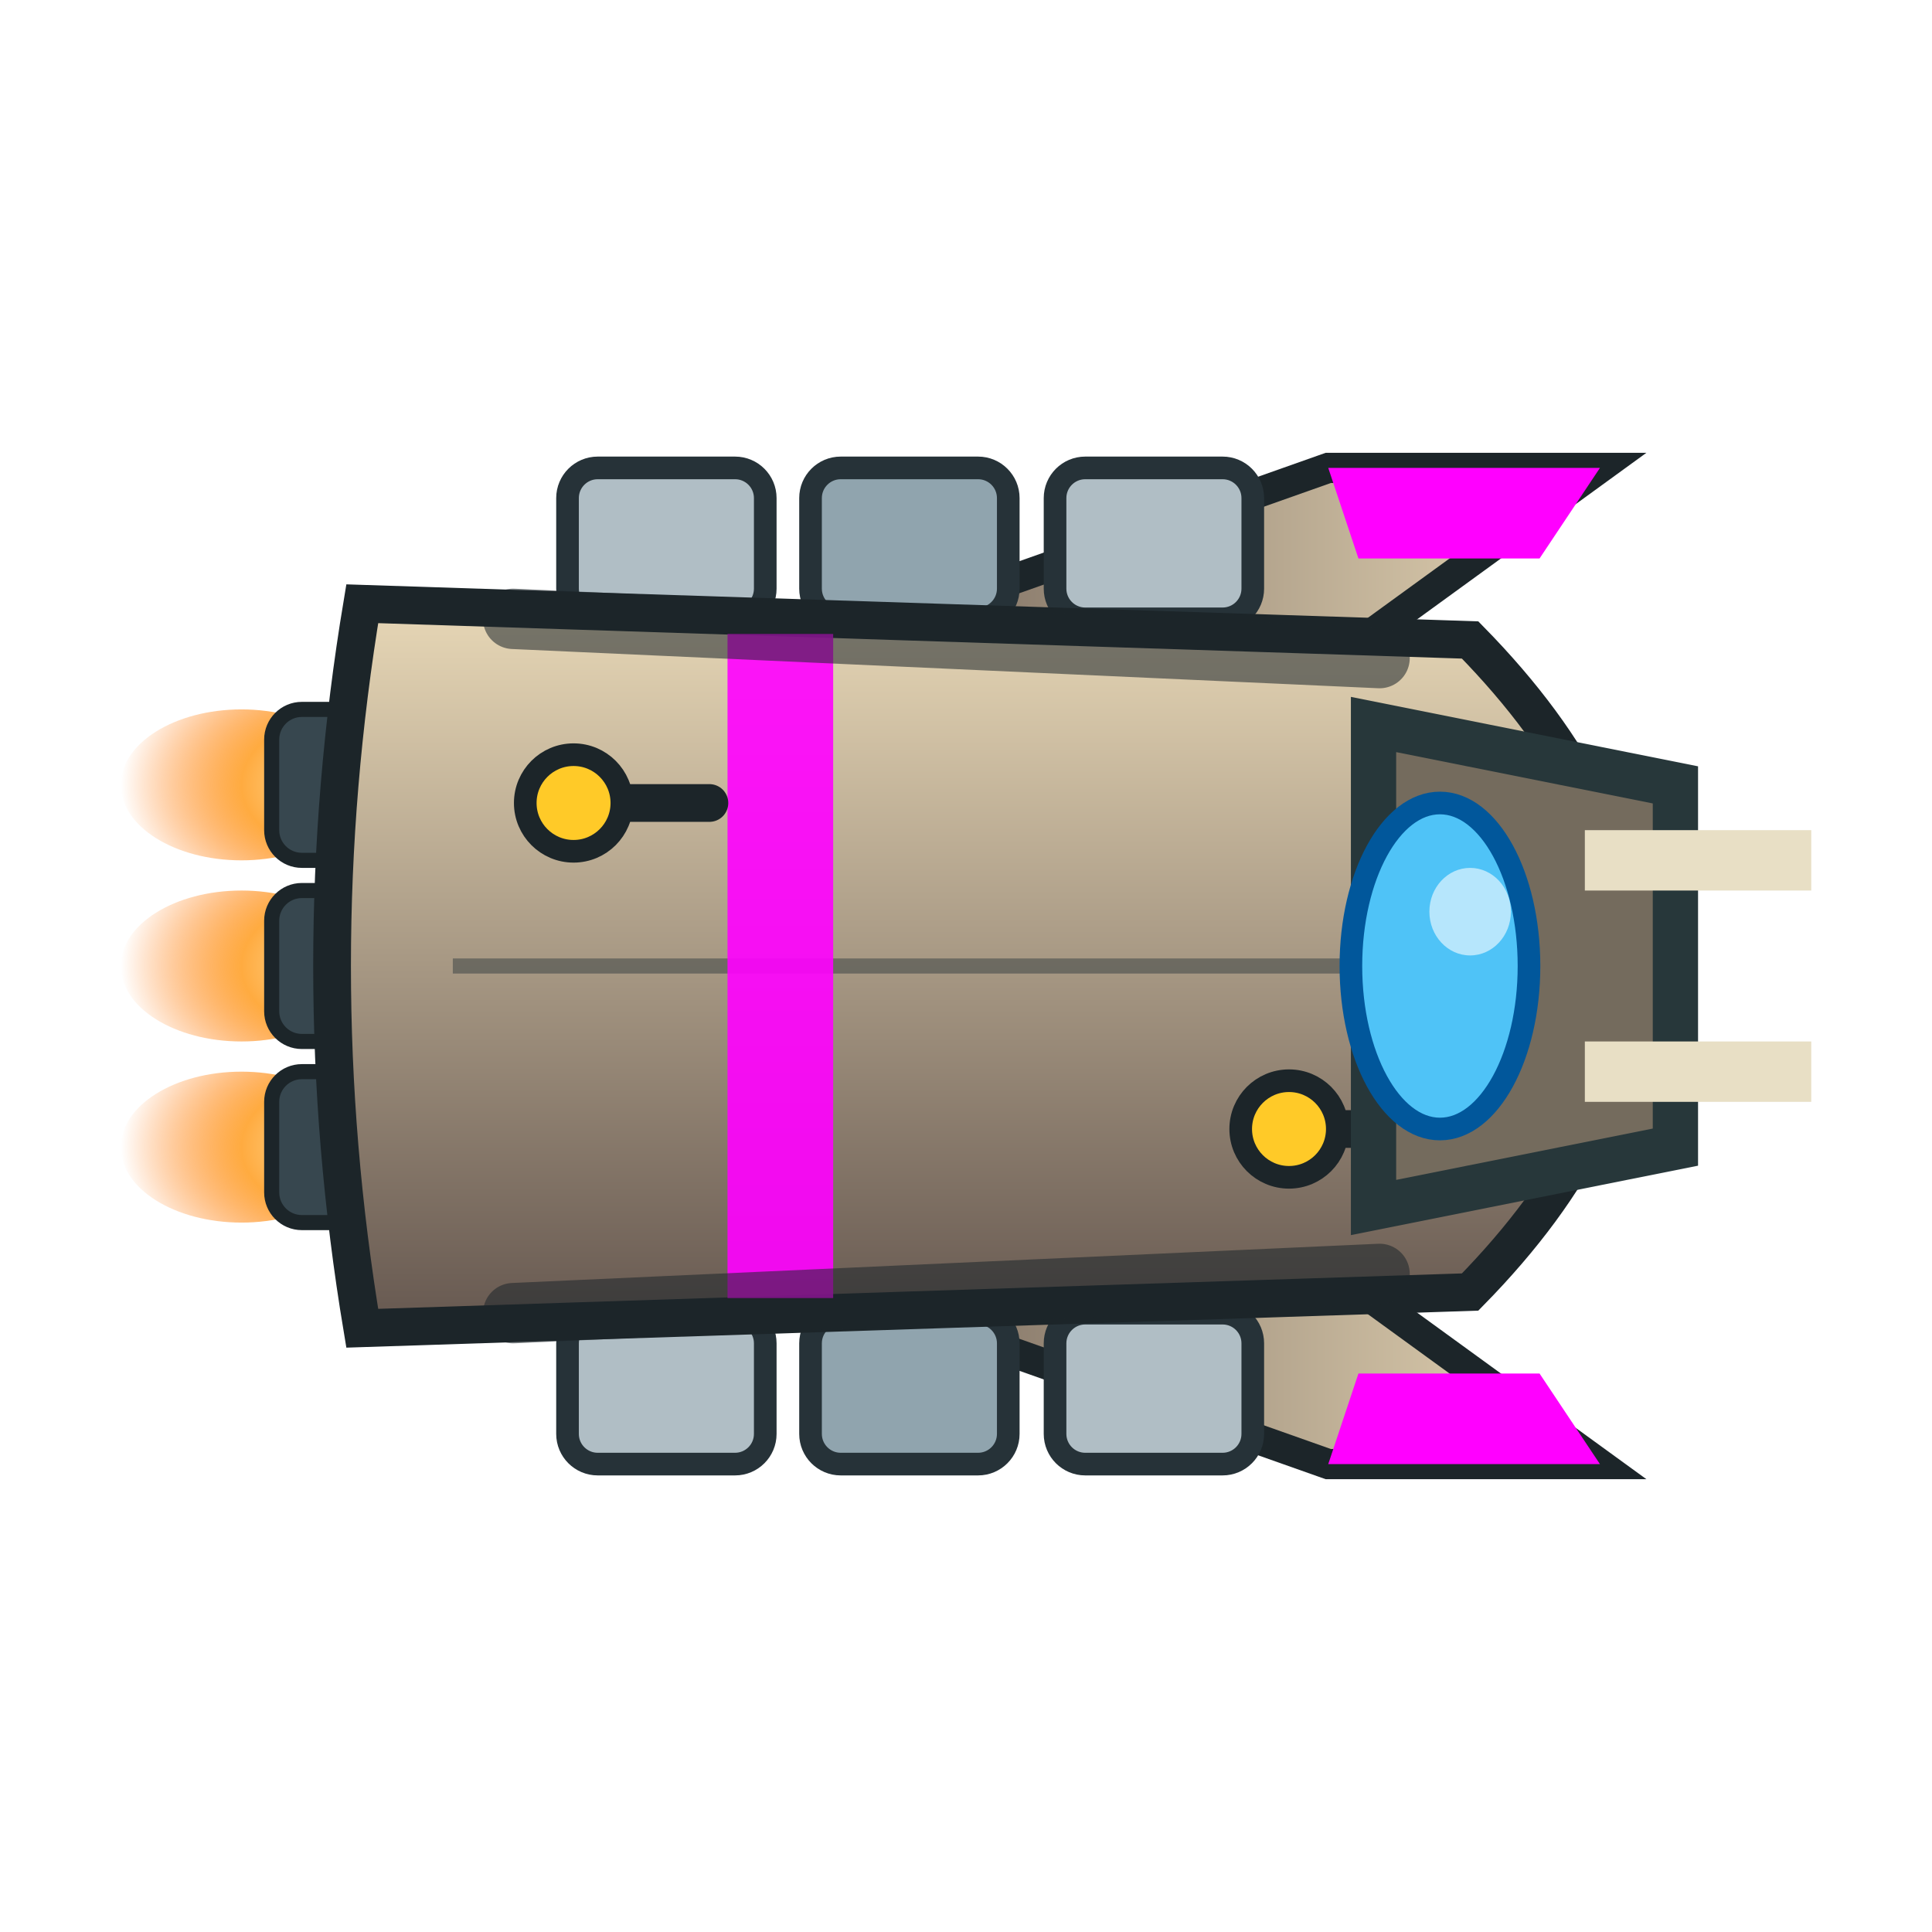
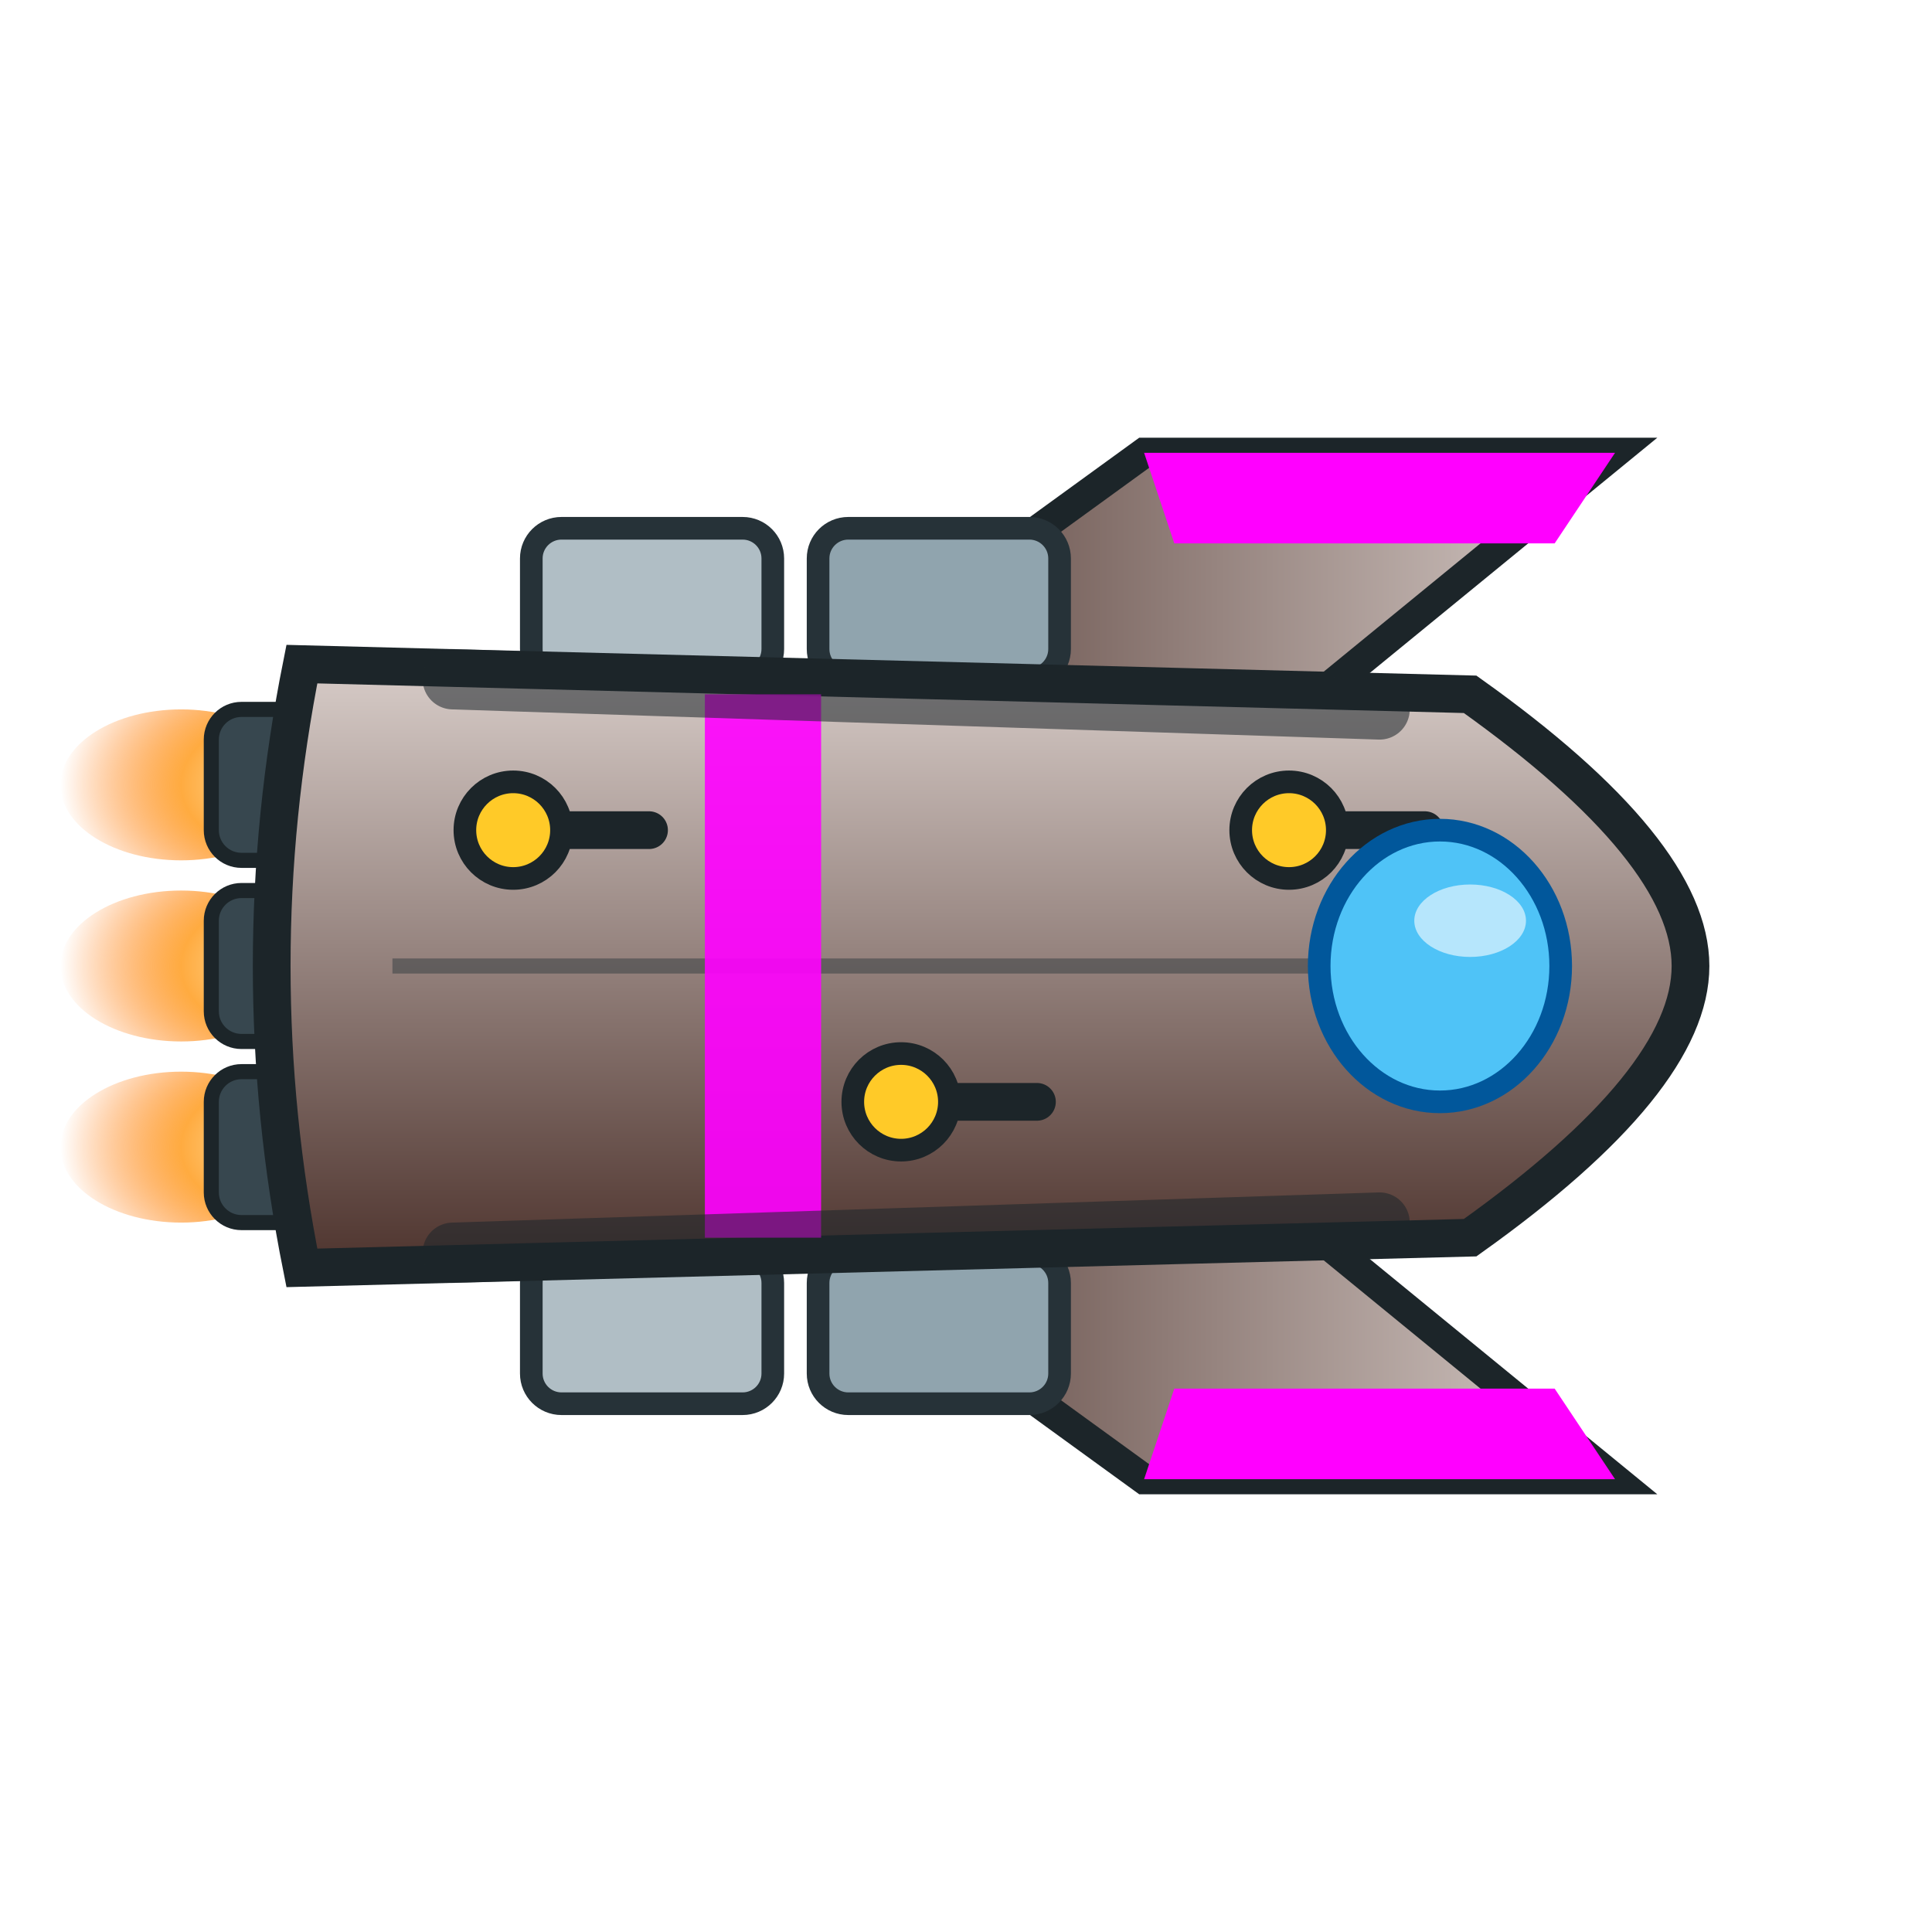
<svg xmlns="http://www.w3.org/2000/svg" viewBox="0 0 128 128">
  <defs>
    <linearGradient id="hull" x1="0" y1="0" x2="0" y2="1">
-       <stop offset="0" stop-color="#e7d7b6" />
-       <stop offset="1" stop-color="#665850" />
+       <stop offset="0" stop-color="#d7ccc8" />
+       <stop offset="1" stop-color="#4e342e" />
    </linearGradient>
    <linearGradient id="wing" x1="0" y1="0" x2="1" y2="0">
-       <stop offset="0" stop-color="#665850" />
-       <stop offset="1" stop-color="#e7d7b6" />
+       <stop offset="0" stop-color="#4e342e" />
+       <stop offset="1" stop-color="#d7ccc8" />
    </linearGradient>
    <radialGradient id="flame" cx="100%" cy="50%" r="100%">
      <stop offset="0" stop-color="#fff3c4" />
      <stop offset="0.5" stop-color="#ffab40" />
      <stop offset="1" stop-color="#ff6d00" stop-opacity="0" />
    </radialGradient>
  </defs>
-   <path d="M49 44.8 L87 44.8 L106 31 L88 31 Z" fill="url(#wing)" stroke="#1c2529" stroke-width="2" />
-   <path d="M88 31 L106 31 L102 37 L90 37 Z" fill="#ff00ff" />
-   <path d="M49 83.2 L87 83.2 L106 97 L88 97 Z" fill="url(#wing)" stroke="#1c2529" stroke-width="2" />
-   <path d="M88 97 L106 97 L102 91 L90 91 Z" fill="#ff00ff" />
-   <rect x="37.6" y="31" width="13.1" height="10" rx="2" fill="#b0bec5" stroke="#263238" stroke-width="1.5" />
-   <rect x="37.6" y="87" width="13.1" height="10" rx="2" fill="#b0bec5" stroke="#263238" stroke-width="1.5" />
-   <rect x="53.7" y="31" width="13.1" height="10" rx="2" fill="#90a4ae" stroke="#263238" stroke-width="1.5" />
-   <rect x="53.7" y="87" width="13.1" height="10" rx="2" fill="#90a4ae" stroke="#263238" stroke-width="1.5" />
-   <rect x="69.9" y="31" width="13.1" height="10" rx="2" fill="#b0bec5" stroke="#263238" stroke-width="1.5" />
-   <rect x="69.9" y="87" width="13.1" height="10" rx="2" fill="#b0bec5" stroke="#263238" stroke-width="1.5" />
-   <ellipse cx="16" cy="52" rx="8" ry="5" fill="url(#flame)" />
-   <rect x="18" y="47" width="9" height="10" rx="2" fill="#37474f" stroke="#1c2529" stroke-width="1" />
-   <ellipse cx="16" cy="64" rx="8" ry="5" fill="url(#flame)" />
-   <rect x="18" y="59" width="9" height="10" rx="2" fill="#37474f" stroke="#1c2529" stroke-width="1" />
-   <ellipse cx="16" cy="76" rx="8" ry="5" fill="url(#flame)" />
-   <rect x="18" y="71" width="9" height="10" rx="2" fill="#37474f" stroke="#1c2529" stroke-width="1" />
-   <path d="M24 40 L97.4 42.4 Q108 53.2 108 64 Q108 74.8 97.4 85.6 L24 88 Q20 64 24 40 Z" fill="url(#hull)" stroke="#1c2529" stroke-width="2.5" />
-   <path d="M30 64 L93.4 64" stroke="#263238" stroke-width="1" opacity="0.45" />
-   <rect x="48.2" y="42" width="7" height="44" fill="#ff00ff" opacity="0.9" />
-   <path d="M34 41 L91.4 43.6" stroke="#1c2529" stroke-width="4" stroke-linecap="round" opacity="0.55" />
-   <path d="M34 87 L91.4 84.4" stroke="#1c2529" stroke-width="4" stroke-linecap="round" opacity="0.55" />
-   <path d="M38 53.2 L47 53.2" stroke="#1c2529" stroke-width="2.5" stroke-linecap="round" />
-   <circle cx="38" cy="53.2" r="3.2" fill="#ffca28" stroke="#1c2529" stroke-width="1.5" />
-   <path d="M85.4 74.8 L94.4 74.8" stroke="#1c2529" stroke-width="2.5" stroke-linecap="round" />
-   <circle cx="85.4" cy="74.8" r="3.2" fill="#ffca28" stroke="#1c2529" stroke-width="1.5" />
-   <path d="M91 48 111 52 111 76 91 80Z" fill="#746b5d" stroke="#27373a" stroke-width="3" />
-   <path d="M105 57 120 57M105 71 120 71" stroke="#e8dfc5" stroke-width="4" />
-   <ellipse cx="95.4" cy="64" rx="5.9" ry="10.8" fill="#4fc3f7" stroke="#01579b" stroke-width="1.5" />
-   <ellipse cx="97.4" cy="60.4" rx="2.7" ry="2.9" fill="#e1f5fe" opacity="0.7" />
+   <path d="M51 48 L85 48 L107 30 L75.8 30 Z" fill="url(#wing)" stroke="#1c2529" stroke-width="2" />
+   <path d="M75.8 30 L107 30 L103 36 L77.8 36 Z" fill="#ff00ff" />
+   <path d="M51 80 L85 80 L107 98 L75.8 98 Z" fill="url(#wing)" stroke="#1c2529" stroke-width="2" />
+   <path d="M75.8 98 L107 98 L103 92 L77.8 92 Z" fill="#ff00ff" />
+   <rect x="35.2" y="35" width="16" height="10" rx="2" fill="#b0bec5" stroke="#263238" stroke-width="1.5" />
+   <rect x="35.2" y="83" width="16" height="10" rx="2" fill="#b0bec5" stroke="#263238" stroke-width="1.5" />
+   <rect x="54.2" y="35" width="16" height="10" rx="2" fill="#90a4ae" stroke="#263238" stroke-width="1.5" />
+   <rect x="54.2" y="83" width="16" height="10" rx="2" fill="#90a4ae" stroke="#263238" stroke-width="1.5" />
+   <ellipse cx="12" cy="52" rx="8" ry="5" fill="url(#flame)" />
+   <rect x="14" y="47" width="9" height="10" rx="2" fill="#37474f" stroke="#1c2529" stroke-width="1" />
+   <ellipse cx="12" cy="64" rx="8" ry="5" fill="url(#flame)" />
+   <rect x="14" y="59" width="9" height="10" rx="2" fill="#37474f" stroke="#1c2529" stroke-width="1" />
+   <ellipse cx="12" cy="76" rx="8" ry="5" fill="url(#flame)" />
+   <rect x="14" y="71" width="9" height="10" rx="2" fill="#37474f" stroke="#1c2529" stroke-width="1" />
+   <path d="M20 44 L97.4 46 Q112 56.4 112 64 Q112 71.6 97.4 82 L20 84 Q16 64 20 44 Z" fill="url(#hull)" stroke="#1c2529" stroke-width="2.5" />
+   <path d="M26 64 L93.4 64" stroke="#263238" stroke-width="1" opacity="0.45" />
+   <rect x="46.7" y="46" width="7.7" height="36" fill="#ff00ff" opacity="0.9" />
+   <path d="M30 45 L91.4 47" stroke="#1c2529" stroke-width="4" stroke-linecap="round" opacity="0.55" />
+   <path d="M30 83 L91.4 81" stroke="#1c2529" stroke-width="4" stroke-linecap="round" opacity="0.55" />
+   <path d="M34 55 L43 55" stroke="#1c2529" stroke-width="2.5" stroke-linecap="round" />
+   <circle cx="34" cy="55" r="3.2" fill="#ffca28" stroke="#1c2529" stroke-width="1.5" />
+   <path d="M59.7 73 L68.7 73" stroke="#1c2529" stroke-width="2.5" stroke-linecap="round" />
+   <circle cx="59.7" cy="73" r="3.2" fill="#ffca28" stroke="#1c2529" stroke-width="1.5" />
+   <path d="M85.4 55 L94.4 55" stroke="#1c2529" stroke-width="2.5" stroke-linecap="round" />
+   <circle cx="85.4" cy="55" r="3.2" fill="#ffca28" stroke="#1c2529" stroke-width="1.5" />
+   <ellipse cx="95.4" cy="64" rx="8" ry="9" fill="#4fc3f7" stroke="#01579b" stroke-width="1.5" />
+   <ellipse cx="97.4" cy="61" rx="3.7" ry="2.4" fill="#e1f5fe" opacity="0.7" />
</svg>
